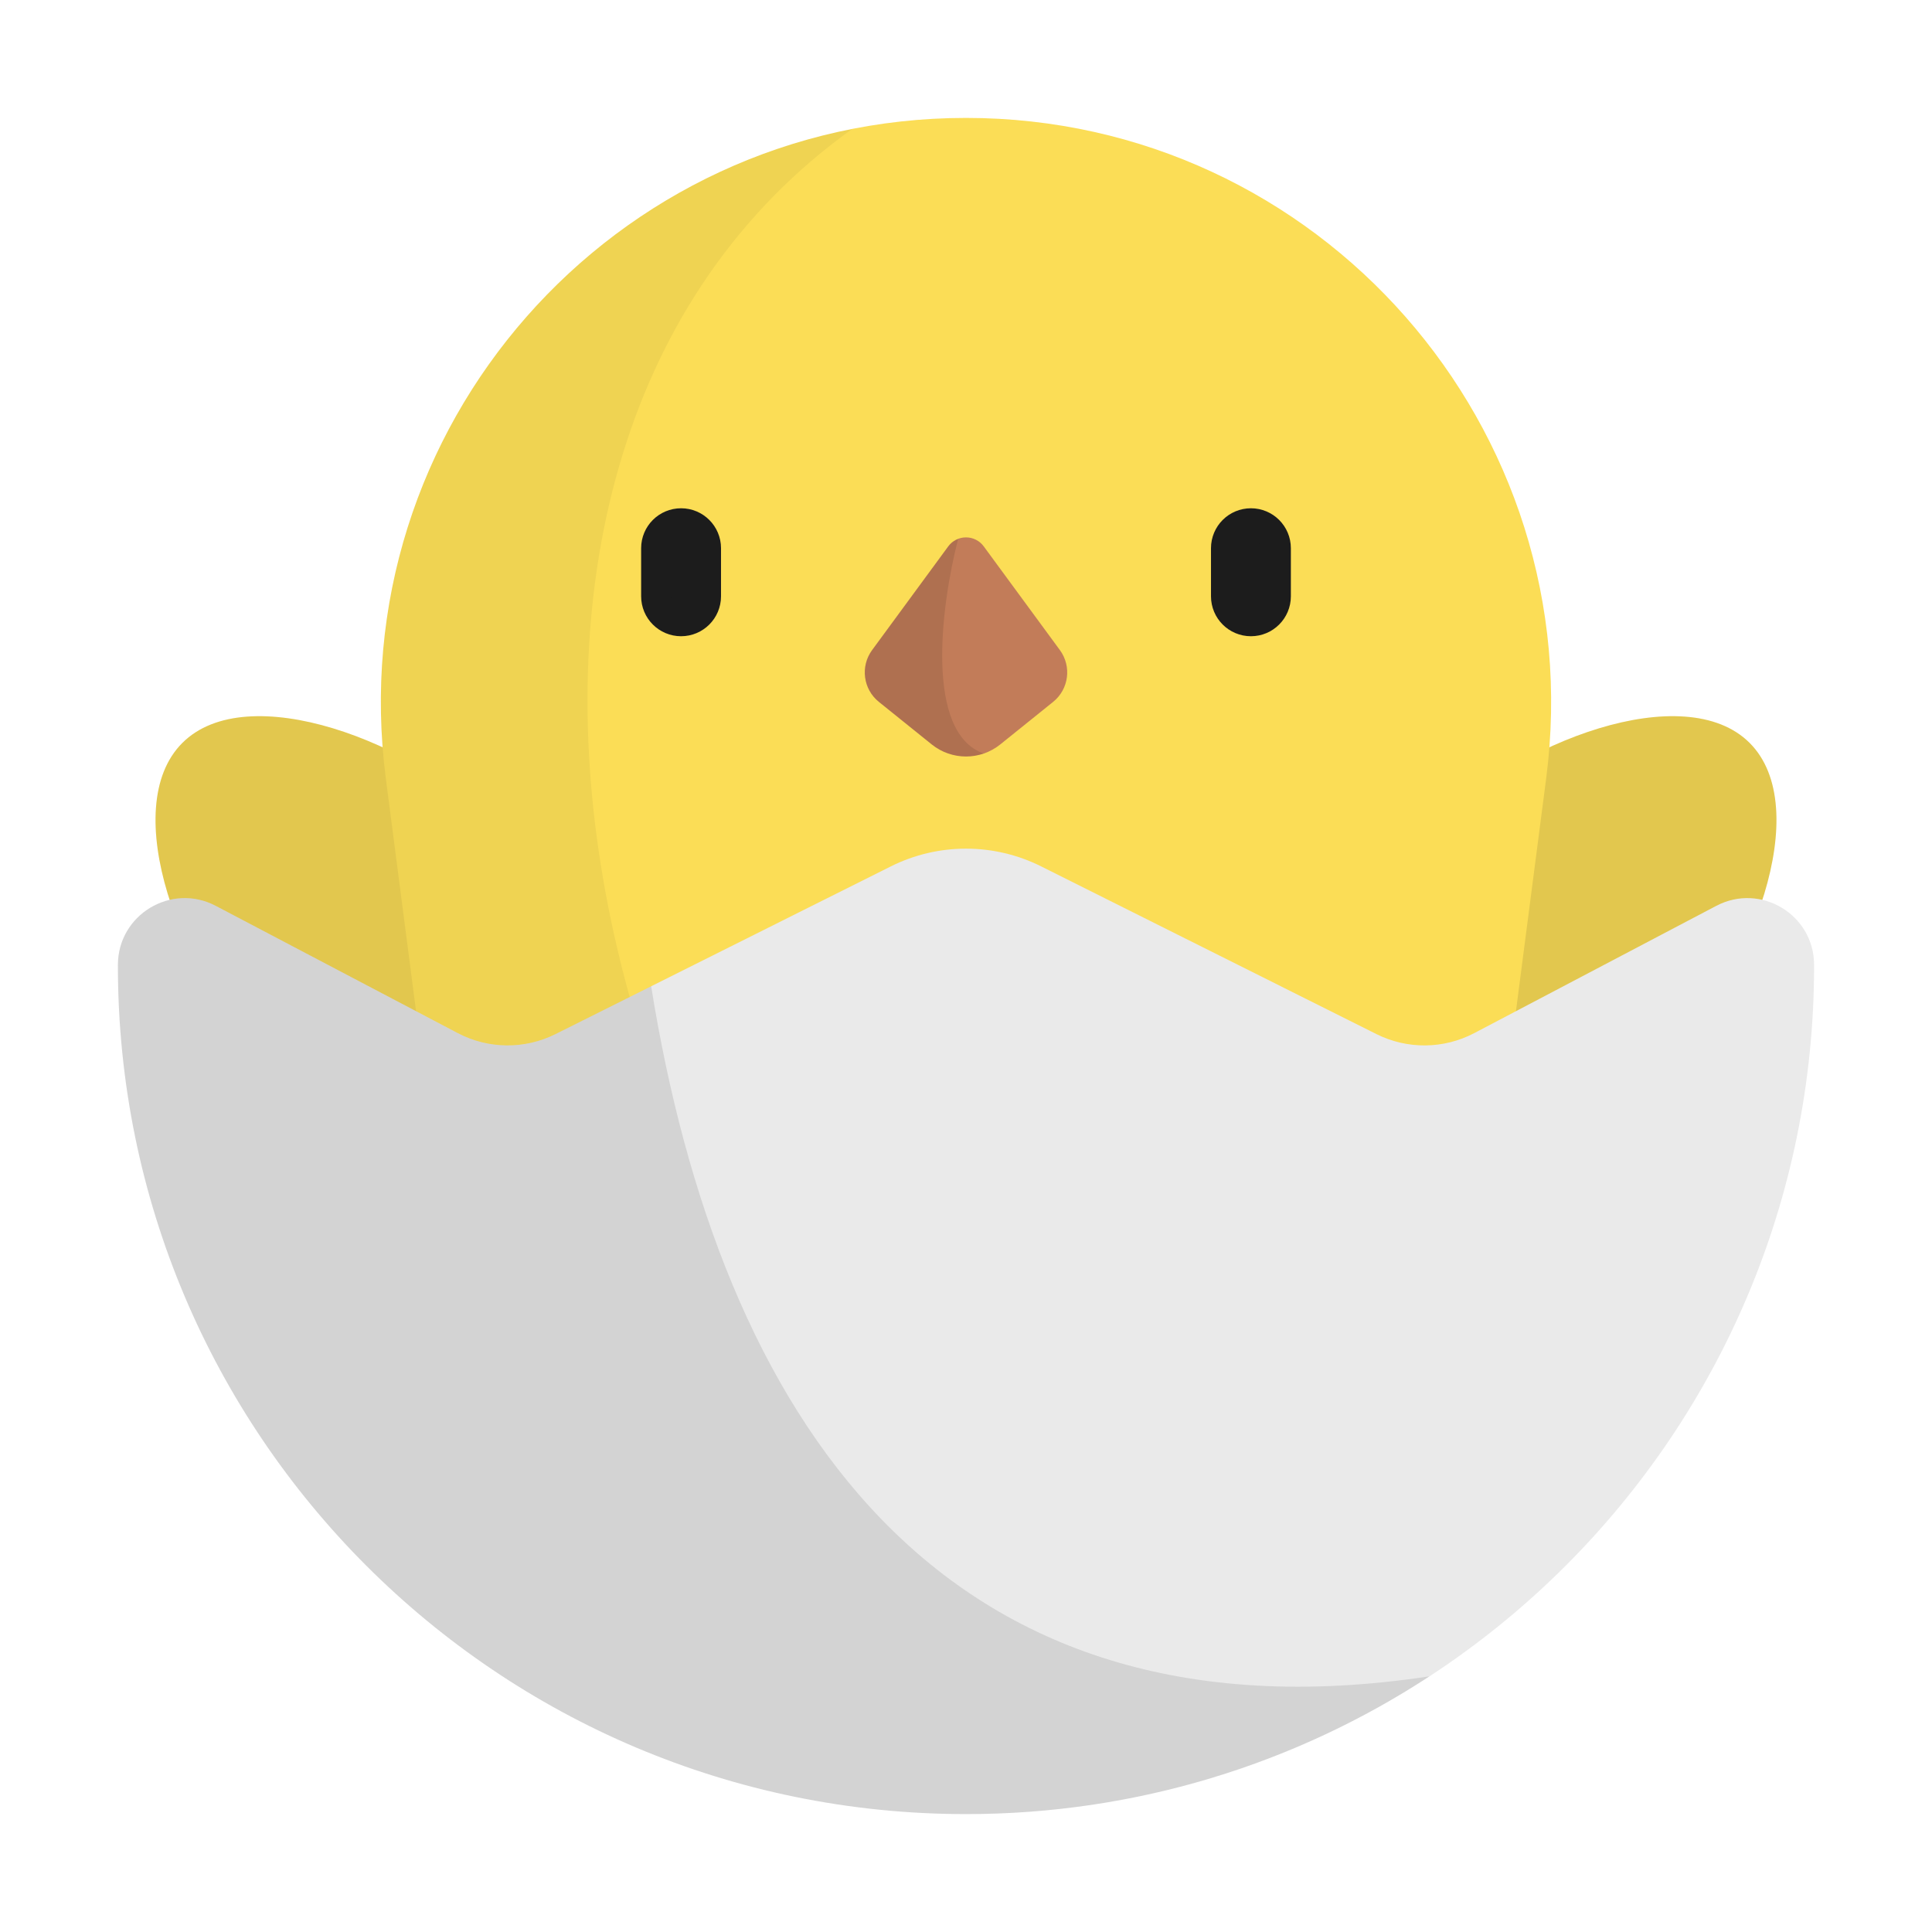
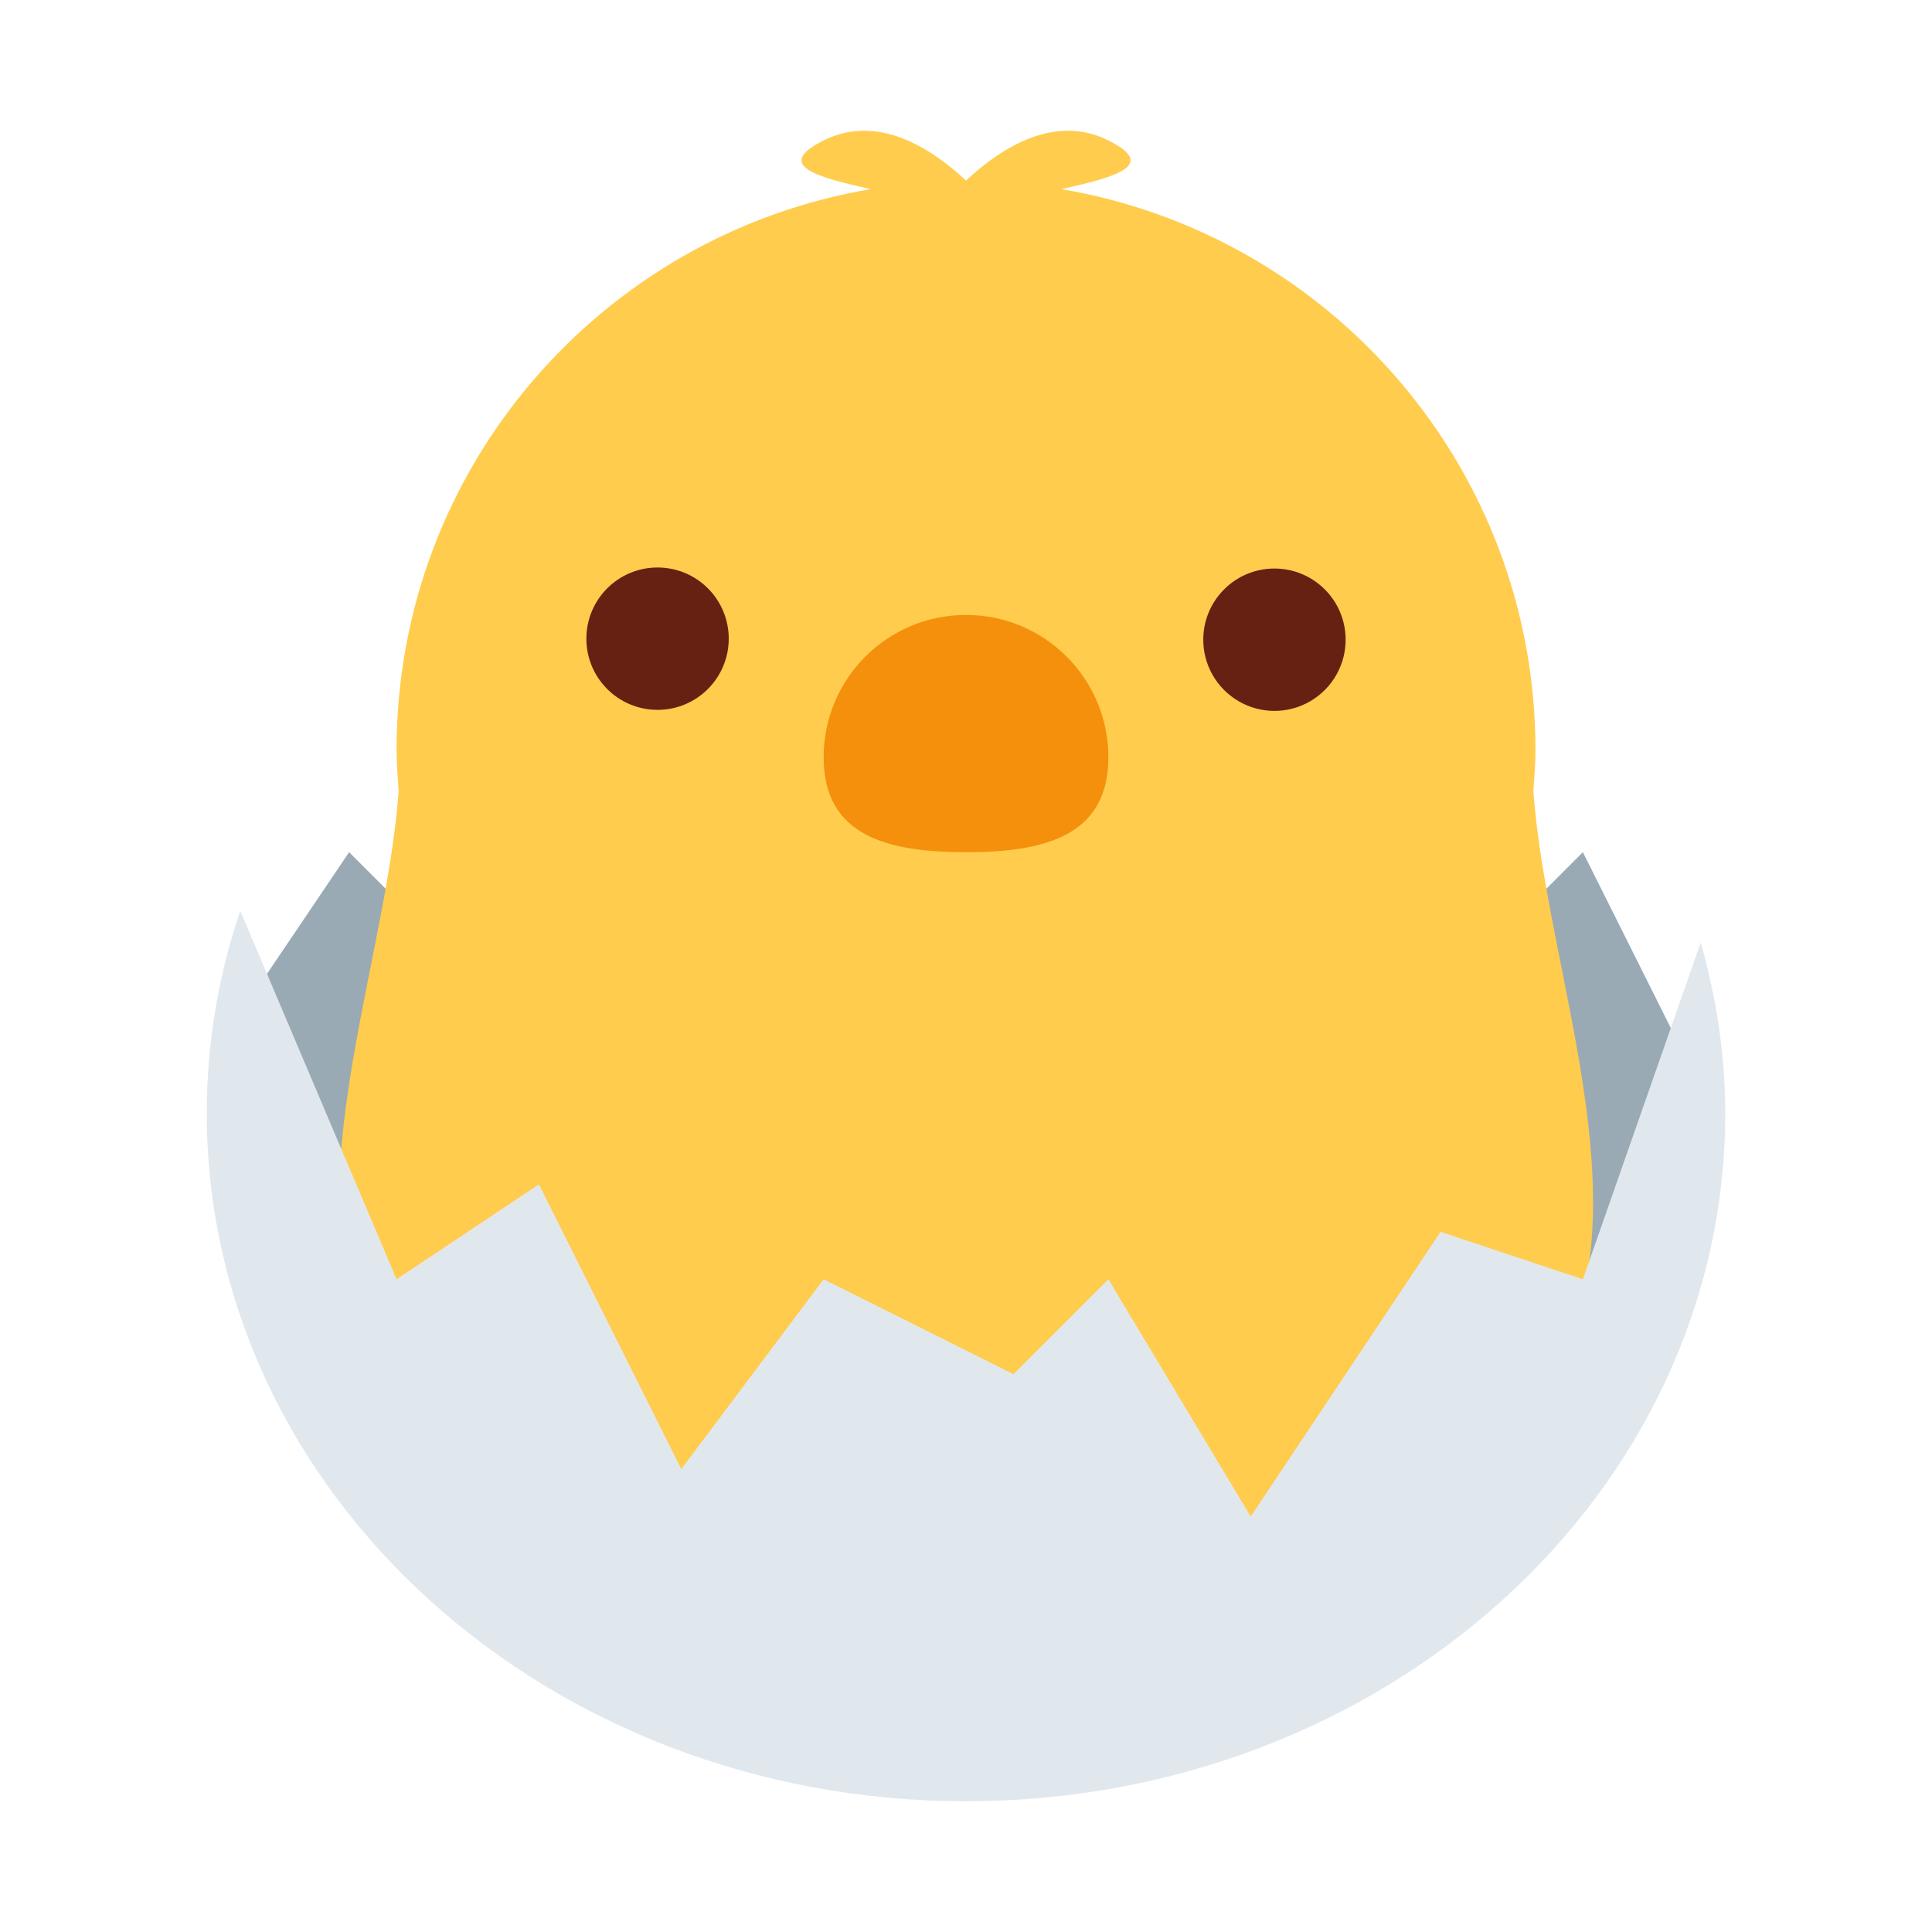
<svg xmlns="http://www.w3.org/2000/svg" width="128" height="128">
-   <g fill="#fbdd56">
-     <path d="M115.92 49.223c4.278 4.278.21 15.282-5.696 21.188-4.278 4.278-11.214 4.278-15.491 0-4.278-4.277-4.278-11.213 0-15.49 5.906-5.907 16.91-9.975 21.188-5.698zM12.079 49.223c-4.278 4.278-.21 15.282 5.697 21.188 4.278 4.278 11.213 4.278 15.49 0 4.278-4.277 4.278-11.213 0-15.49-5.905-5.907-16.91-9.975-21.187-5.698z" />
-   </g>
-   <path d="M115.92 49.223c4.279 4.278.21 15.282-5.696 21.188-4.278 4.278-11.214 4.278-15.491 0-4.278-4.277-4.278-11.213 0-15.49 5.906-5.907 16.91-9.975 21.188-5.698zM12.079 49.223c-4.278 4.278-.21 15.282 5.697 21.188 4.278 4.278 11.213 4.278 15.49 0 4.278-4.277 4.278-11.213 0-15.49-5.905-5.907-16.91-9.975-21.187-5.698z" opacity=".1" />
-   <path d="M64 7.812c-23.39 0-41.45 20.558-38.439 43.752l3.867 29.781C31.684 98.718 46.48 111.72 64 111.72c17.518 0 32.316-13 34.572-30.374l3.867-29.781C105.45 28.37 87.389 7.812 64 7.812z" fill="#fbdd56" />
-   <g stroke="#1c1c1c" stroke-width="9.112" fill="#1c1c1c">
-     <path d="M45.123 41.152c-.909 0-1.646-.737-1.646-1.646V36.32a1.646 1.646 0 1 1 3.292 0v3.186c0 .91-.737 1.646-1.646 1.646zM82.877 41.152c-.91 0-1.646-.737-1.646-1.646V36.32a1.646 1.646 0 1 1 3.292 0v3.186c0 .91-.737 1.646-1.646 1.646z" stroke-width="2" />
-   </g>
-   <path d="M56.462 8.542c-19.585 3.847-33.58 22.39-30.9 43.022l3.866 29.781C31.684 98.718 46.48 111.72 64 111.72c2.706 0 5.346-.311 7.886-.9C37.6 85.15 26.153 30.23 56.462 8.542z" opacity=".05" />
-   <path d="M113.707 60.015l-16.033 8.431a7.099 7.099 0 0 1-6.48.066l-22.211-11.11a11.138 11.138 0 0 0-9.966 0l-22.211 11.11a7.099 7.099 0 0 1-6.48-.066l-16.033-8.431c-2.945-1.548-6.48.586-6.481 3.913V64c0 31.032 25.156 56.188 56.188 56.188 31.032 0 56.188-25.156 56.188-56.188v-.072c0-3.327-3.536-5.461-6.48-3.913z" fill="#eaeaea" />
-   <path d="M43.14 65.343l-6.334 3.169a7.099 7.099 0 0 1-6.48-.066l-16.033-8.431c-2.945-1.548-6.48.586-6.481 3.913V64c0 31.032 25.156 56.188 56.188 56.188 11.331 0 21.877-3.357 30.703-9.127-32.59 4.945-47.016-17.433-51.562-45.718z" opacity=".1" />
-   <path d="M62.825 36.198l-5.045 6.871a2.504 2.504 0 0 0 .449 3.433l3.5 2.817a3.623 3.623 0 0 0 4.543 0l3.5-2.817a2.505 2.505 0 0 0 .448-3.433l-5.045-6.871a1.457 1.457 0 0 0-2.35 0z" fill="#c27c59" />
-   <path d="M63.48 35.7c-.25.095-.48.26-.655.498l-5.045 6.871a2.504 2.504 0 0 0 .449 3.433l3.499 2.817c.99.797 2.295.999 3.445.605-3.922-1.386-2.83-9.818-1.692-14.225z" opacity=".1" />
+   <path d="M16.056 66.94l7.074-10.48 9.431 9.432 12.576-6.288 9.431 9.432 12.576-18.864 12.575 9.432 9.432-3.144 6.288 9.431 9.431-9.431 6.288 12.575-6.288 22.007-34.583 15.72-34.582-6.287-18.863-18.864z" fill="#99aab5" />
+   <path d="M101.588 52.412c.066-.906.139-1.805.139-2.726 0-18.684-13.595-34.155-31.426-37.157 3.738-.815 6.385-1.6 3.13-3.226-3.505-1.754-7.013.406-9.428 2.656h-.006c-2.418-2.25-5.92-4.41-9.428-2.656-3.254 1.625-.607 2.411 3.131 3.226-17.83 3.002-31.426 18.473-31.426 37.157 0 .922.072 1.82.138 2.726C24.893 73.165 6.596 103.62 64 103.62c57.404 0 39.104-30.454 37.588-51.207" fill="#ffcc4d" />
+   <path d="M73.432 50.174c0 5.209-4.222 6.287-9.432 6.287s-9.431-1.078-9.431-6.287A9.43 9.43 0 0 1 64 40.742a9.43 9.43 0 0 1 9.432 9.432" fill="#f4900c" />
+   <path d="M48.28 42.314a4.714 4.714 0 0 1-4.715 4.716 4.714 4.714 0 0 1-4.716-4.716 4.714 4.714 0 0 1 4.716-4.716 4.713 4.713 0 0 1 4.716 4.716m40.87 0a4.716 4.716 0 1 1-9.431 0 4.716 4.716 0 0 1 9.431 0" fill="#662113" />
+   <path d="M104.87 84.756l-9.43-3.144-12.576 18.864-9.432-15.72-6.288 6.288-12.575-6.288-9.432 12.576-9.431-18.864-9.432 6.288-10.356-24.412a41.686 41.686 0 0 0-2.22 13.409c0 25.18 22.523 45.586 50.302 45.586 27.78 0 50.302-20.407 50.302-45.586 0-3.911-.6-7.684-1.625-11.309z" fill="#e1e8ed" />
</svg>
